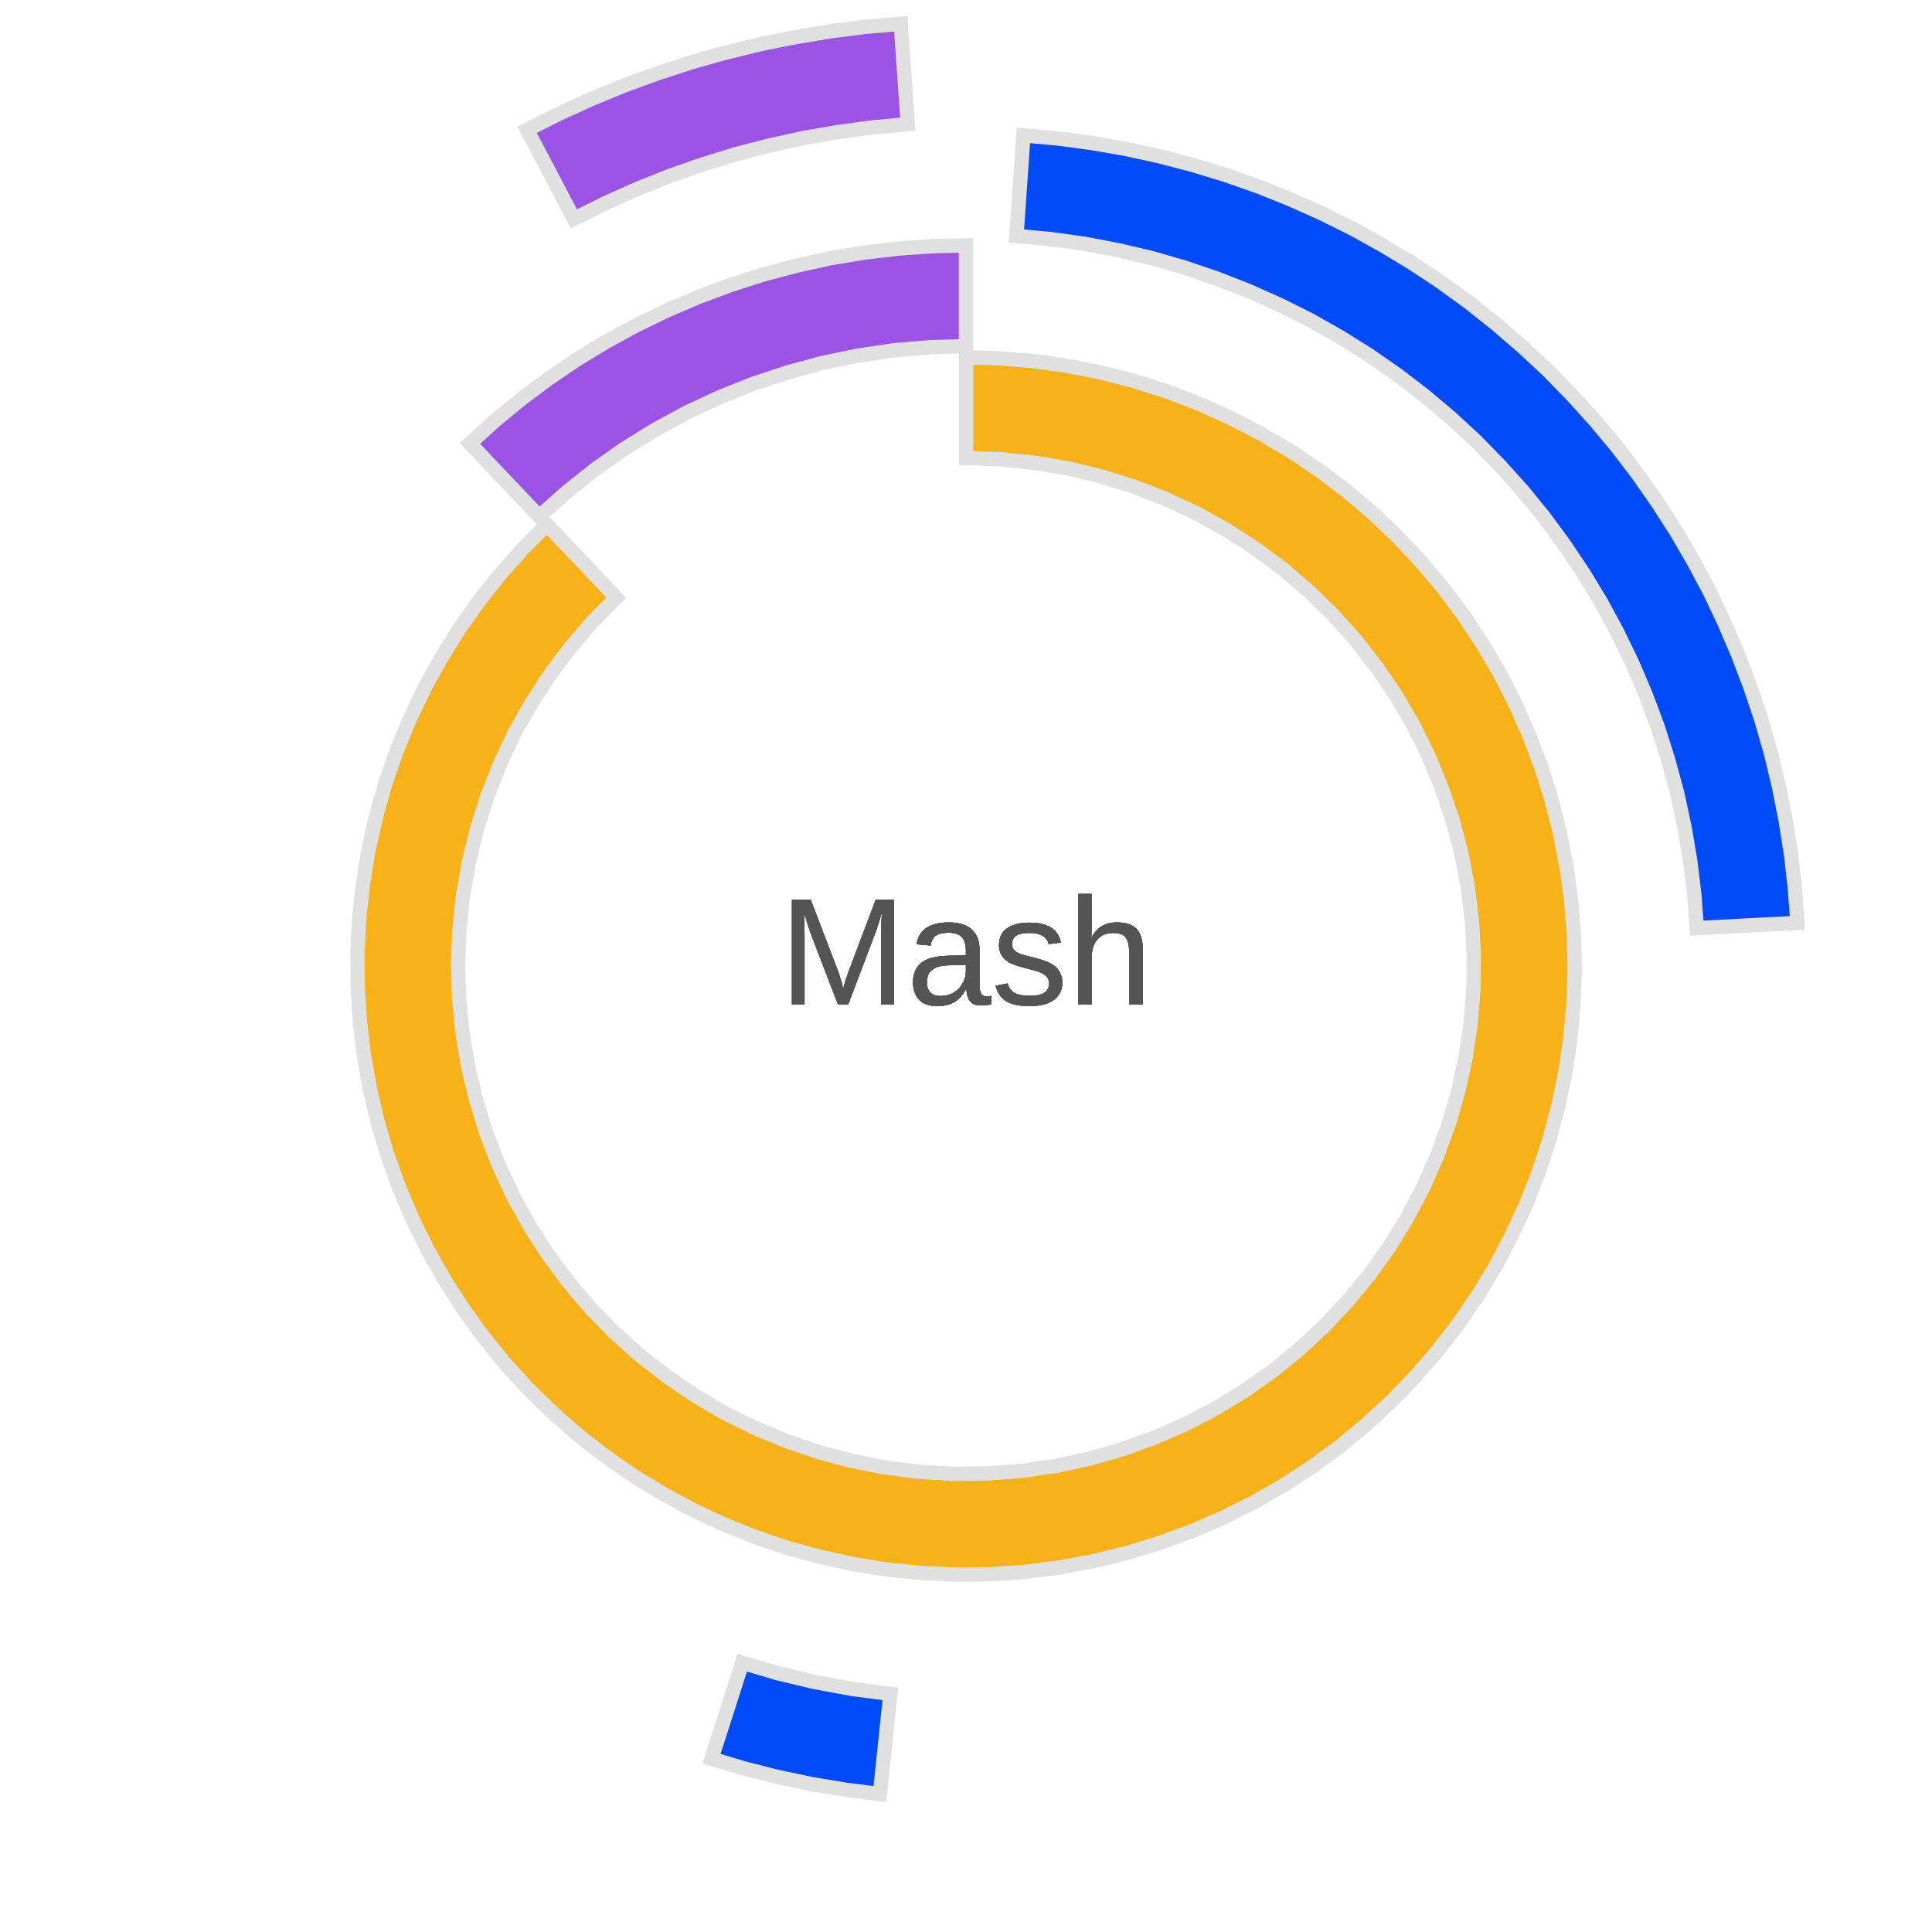
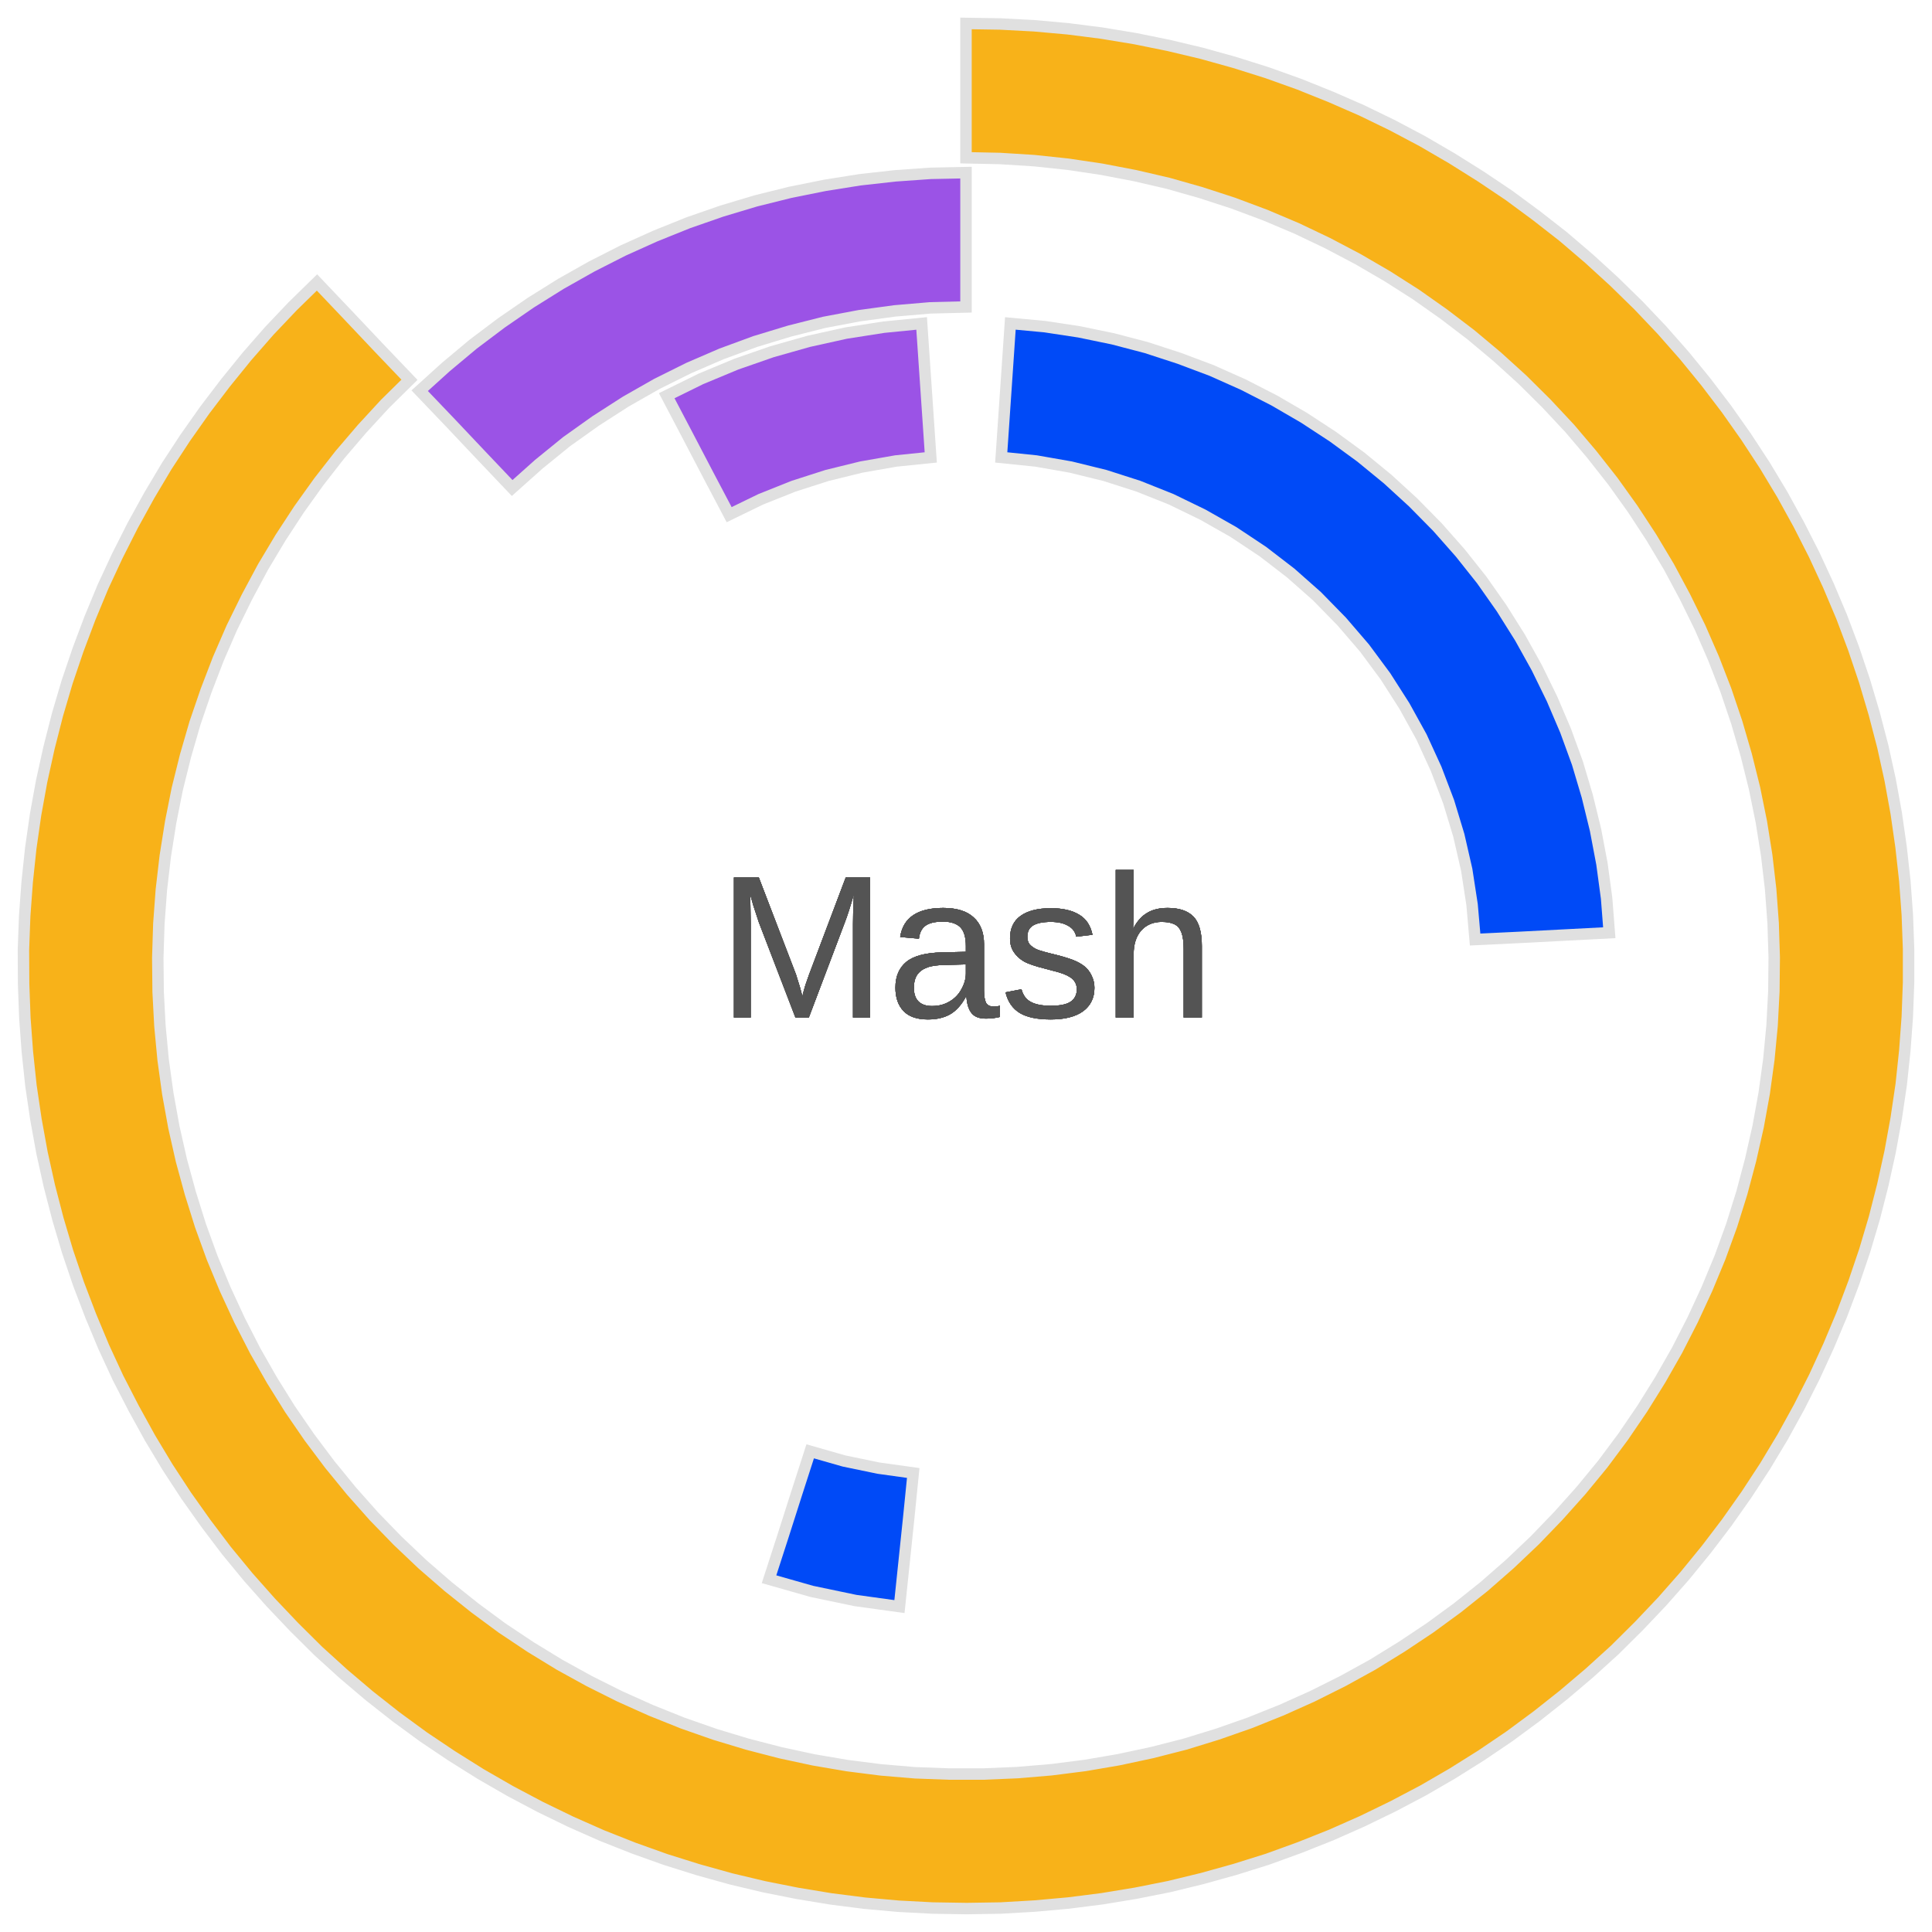
- <svg xmlns="http://www.w3.org/2000/svg" class="svglite" width="144.00pt" height="144.00pt" viewBox="0 0 144.00 144.00">
+ <svg xmlns="http://www.w3.org/2000/svg" class="svglite" width="108.00pt" height="108.00pt" viewBox="0 0 108.00 108.00">
  <defs>
    <style type="text/css">
    .svglite line, .svglite polyline, .svglite polygon, .svglite path, .svglite rect, .svglite circle {
      fill: none;
      stroke: #000000;
      stroke-linecap: round;
      stroke-linejoin: round;
      stroke-miterlimit: 10.00;
    }
    .svglite text {
      white-space: pre;
    }
  </style>
  </defs>
  <rect width="100%" height="100%" style="stroke: none; fill: none;" />
  <defs>
-     <clipPath id="cpMC4wMHwxNDQuMDB8MC4wMHwxNDQuMDA=">
-       <rect x="0.00" y="0.00" width="144.00" height="144.00" />
+     <clipPath id="cpMC4wMHwxMDguMDB8MC4wMHwxMDguMDA=">
+       <rect x="0.00" y="0.00" width="108.00" height="108.00" />
    </clipPath>
  </defs>
-   <g clip-path="url(#cpMC4wMHwxNDQuMDB8MC4wMHwxNDQuMDA=)">
-     <polygon points="45.93,44.55 43.35,41.82 40.76,39.10 38.96,40.91 37.26,42.82 35.67,44.83 34.20,46.92 32.85,49.09 31.62,51.33 30.52,53.64 29.55,56.00 28.71,58.42 28.02,60.88 27.46,63.37 27.05,65.90 26.77,68.44 26.64,70.99 26.66,73.55 26.82,76.10 27.12,78.64 27.57,81.16 28.15,83.65 28.88,86.10 29.74,88.50 30.74,90.86 31.87,93.15 33.12,95.38 34.50,97.53 36.00,99.61 37.61,101.59 39.33,103.48 41.16,105.27 43.08,106.96 45.10,108.53 47.20,109.99 49.38,111.32 51.63,112.54 53.94,113.62 56.32,114.57 58.74,115.39 61.21,116.06 63.70,116.60 66.23,117.00 68.77,117.25 71.33,117.36 73.89,117.33 76.44,117.15 78.97,116.83 81.49,116.36 83.97,115.76 86.42,115.01 88.82,114.13 91.16,113.12 93.45,111.98 95.67,110.70 97.81,109.31 99.87,107.80 101.84,106.17 103.72,104.43 105.50,102.59 107.17,100.66 108.73,98.63 110.17,96.52 111.49,94.33 112.68,92.07 113.75,89.75 114.68,87.37 115.48,84.94 116.14,82.47 116.66,79.97 117.04,77.44 117.27,74.89 117.37,72.34 117.31,69.78 117.12,67.23 116.77,64.70 116.29,62.19 115.67,59.71 114.91,57.27 114.01,54.87 112.98,52.53 111.82,50.25 110.53,48.05 109.12,45.91 107.59,43.86 105.95,41.90 104.20,40.04 102.35,38.28 100.40,36.62 98.36,35.08 96.24,33.65 94.04,32.35 91.77,31.17 89.44,30.12 87.05,29.20 84.62,28.42 82.14,27.78 79.63,27.28 77.10,26.92 74.56,26.71 72.00,26.63 72.00,30.39 72.00,34.14 74.55,34.23 77.08,34.49 79.60,34.91 82.08,35.51 84.51,36.27 86.89,37.19 89.20,38.27 91.43,39.51 93.57,40.89 95.62,42.41 97.55,44.07 99.38,45.85 101.07,47.75 102.64,49.77 104.07,51.88 105.35,54.08 106.48,56.37 107.45,58.72 108.27,61.14 108.92,63.61 109.40,66.11 109.71,68.64 109.85,71.19 109.82,73.74 109.61,76.28 109.24,78.80 108.70,81.29 107.99,83.74 107.12,86.14 106.09,88.47 104.90,90.73 103.57,92.90 102.09,94.98 100.47,96.95 98.73,98.81 96.86,100.55 94.89,102.16 92.80,103.63 90.63,104.96 88.37,106.14 86.03,107.16 83.63,108.02 81.18,108.73 78.69,109.26 76.17,109.63 73.63,109.82 71.08,109.85 68.53,109.70 66.00,109.38 63.50,108.89 61.03,108.23 58.62,107.41 56.27,106.43 53.98,105.30 51.78,104.01 49.68,102.57 47.67,101.00 45.77,99.30 43.99,97.47 42.34,95.53 40.83,93.48 39.45,91.33 38.22,89.10 37.15,86.78 36.23,84.41 35.48,81.97 34.89,79.49 34.47,76.97 34.22,74.44 34.14,71.89 34.24,69.34 34.50,66.80 34.94,64.29 35.54,61.81 36.31,59.38 37.24,57.01 38.32,54.70 39.57,52.48 40.95,50.34 42.48,48.30 44.14,46.36 45.93,44.55 " style="stroke-width: 1.07; stroke: #E0E0E0; stroke-linecap: butt; stroke-linejoin: miter; fill: #F8B219;" />
-     <polygon points="126.47,69.18 130.22,68.98 133.97,68.79 133.78,66.22 133.49,63.67 133.09,61.13 132.59,58.61 131.99,56.11 131.28,53.64 130.46,51.20 129.55,48.80 128.54,46.43 127.44,44.11 126.23,41.84 124.94,39.62 123.55,37.46 122.08,35.35 120.52,33.31 118.87,31.33 117.15,29.43 115.35,27.59 113.47,25.84 111.52,24.16 109.51,22.56 107.43,21.05 105.29,19.63 103.09,18.30 100.84,17.05 98.54,15.91 96.19,14.86 93.80,13.90 91.38,13.05 88.92,12.30 86.43,11.65 83.92,11.10 81.39,10.66 78.84,10.32 76.28,10.09 76.02,13.84 75.76,17.59 78.30,17.82 80.83,18.17 83.34,18.65 85.82,19.23 88.27,19.94 90.69,20.76 93.06,21.69 95.39,22.73 97.67,23.87 99.89,25.13 102.05,26.48 104.15,27.94 106.17,29.49 108.12,31.13 110.00,32.87 111.78,34.69 113.49,36.59 115.10,38.56 116.61,40.62 118.03,42.74 119.35,44.92 120.56,47.16 121.67,49.46 122.67,51.81 123.56,54.20 124.33,56.63 125.00,59.09 125.54,61.59 125.97,64.10 126.28,66.63 126.47,69.18 " style="stroke-width: 1.07; stroke: #E0E0E0; stroke-linecap: butt; stroke-linejoin: miter; fill: #004AF7;" />
-     <polygon points="55.32,123.93 54.18,127.51 53.03,131.08 55.49,131.82 57.98,132.45 60.50,132.98 63.03,133.40 65.58,133.72 65.97,129.99 66.36,126.25 63.56,125.89 60.78,125.38 58.03,124.73 55.32,123.93 " style="stroke-width: 1.07; stroke: #E0E0E0; stroke-linecap: butt; stroke-linejoin: miter; fill: #004AF7;" />
-     <polygon points="72.00,25.80 72.00,22.04 72.00,18.29 69.45,18.35 66.91,18.53 64.38,18.83 61.86,19.25 59.37,19.80 56.91,20.45 54.48,21.23 52.09,22.12 49.75,23.12 47.45,24.23 45.21,25.45 43.03,26.77 40.92,28.20 38.88,29.72 36.91,31.34 35.02,33.05 37.60,35.77 40.19,38.50 42.20,36.70 44.31,35.02 46.52,33.46 48.81,32.04 51.18,30.75 53.63,29.61 56.13,28.61 58.70,27.76 61.30,27.05 63.94,26.51 66.61,26.11 69.30,25.88 72.00,25.80 " style="stroke-width: 1.07; stroke: #E0E0E0; stroke-linecap: butt; stroke-linejoin: miter; fill: #9B53E6;" />
-     <polygon points="67.66,9.26 67.40,5.52 67.14,1.77 64.50,2.00 61.87,2.33 59.26,2.77 56.66,3.29 54.08,3.92 51.53,4.64 49.01,5.46 46.52,6.37 44.07,7.38 41.65,8.48 39.28,9.67 41.03,12.99 42.77,16.31 45.11,15.15 47.48,14.09 49.90,13.12 52.36,12.26 54.85,11.49 57.37,10.84 59.92,10.28 62.48,9.84 65.07,9.49 67.66,9.26 " style="stroke-width: 1.07; stroke: #E0E0E0; stroke-linecap: butt; stroke-linejoin: miter; fill: #9B53E6;" />
-     <text x="58.09" y="74.88" style="font-size: 11.38px;fill: #545454; font-family: &quot;Arial&quot;;" textLength="27.82px" lengthAdjust="spacingAndGlyphs">Mash</text>
-     <text x="58.09" y="74.88" style="font-size: 11.38px;fill: #545454; font-family: &quot;Arial&quot;;" textLength="27.82px" lengthAdjust="spacingAndGlyphs">Mash</text>
-     <text x="58.09" y="74.88" style="font-size: 11.38px;fill: #545454; font-family: &quot;Arial&quot;;" textLength="27.82px" lengthAdjust="spacingAndGlyphs">Mash</text>
-     <text x="58.09" y="74.88" style="font-size: 11.38px;fill: #545454; font-family: &quot;Arial&quot;;" textLength="27.82px" lengthAdjust="spacingAndGlyphs">Mash</text>
-     <text x="58.09" y="74.88" style="font-size: 11.38px;fill: #545454; font-family: &quot;Arial&quot;;" textLength="27.82px" lengthAdjust="spacingAndGlyphs">Mash</text>
+   <g clip-path="url(#cpMC4wMHwxMDguMDB8MC4wMHwxMDguMDA=)">
+     <polygon points="22.89,21.23 21.16,19.42 19.44,17.60 17.72,15.79 16.36,17.12 15.05,18.50 13.80,19.93 12.60,21.41 11.45,22.92 10.35,24.48 9.31,26.07 8.34,27.70 7.42,29.37 6.56,31.07 5.76,32.79 5.03,34.55 4.36,36.33 3.75,38.13 3.21,39.96 2.74,41.80 2.33,43.66 1.99,45.53 1.72,47.41 1.52,49.30 1.38,51.20 1.31,53.10 1.32,55.00 1.39,56.91 1.53,58.80 1.73,60.69 2.01,62.58 2.35,64.45 2.76,66.30 3.24,68.15 3.78,69.97 4.39,71.77 5.07,73.55 5.80,75.30 6.60,77.03 7.47,78.72 8.39,80.39 9.37,82.02 10.41,83.61 11.51,85.16 12.66,86.68 13.87,88.15 15.13,89.57 16.44,90.95 17.79,92.29 19.20,93.57 20.65,94.80 22.15,95.98 23.68,97.10 25.26,98.16 26.87,99.17 28.52,100.12 30.20,101.01 31.91,101.84 33.65,102.61 35.42,103.31 37.21,103.95 39.03,104.52 40.86,105.03 42.71,105.47 44.57,105.84 46.45,106.15 48.34,106.39 50.23,106.56 52.13,106.66 54.04,106.69 55.94,106.66 57.84,106.55 59.73,106.38 61.62,106.14 63.50,105.83 65.36,105.46 67.21,105.01 69.04,104.50 70.86,103.93 72.65,103.28 74.41,102.58 76.15,101.81 77.86,100.98 79.55,100.09 81.19,99.14 82.80,98.13 84.38,97.06 85.91,95.93 87.40,94.75 88.85,93.52 90.26,92.24 91.61,90.90 92.92,89.52 94.18,88.09 95.38,86.62 96.53,85.11 97.63,83.55 98.67,81.96 99.65,80.33 100.57,78.66 101.43,76.96 102.22,75.24 102.96,73.48 103.63,71.70 104.24,69.90 104.78,68.08 105.25,66.24 105.66,64.38 106.00,62.51 106.28,60.62 106.48,58.73 106.62,56.83 106.69,54.93 106.69,53.03 106.62,51.13 106.48,49.23 106.27,47.34 106.00,45.46 105.66,43.59 105.25,41.73 104.77,39.89 104.23,38.07 103.62,36.26 102.95,34.48 102.21,32.73 101.41,31.00 100.55,29.31 99.63,27.64 98.65,26.01 97.61,24.42 96.51,22.86 95.36,21.35 94.16,19.88 92.90,18.45 91.59,17.07 90.23,15.74 88.83,14.46 87.38,13.22 85.88,12.05 84.35,10.92 82.77,9.86 81.16,8.85 79.51,7.89 77.83,7.00 76.12,6.17 74.38,5.41 72.61,4.70 70.82,4.06 69.01,3.49 67.18,2.98 65.33,2.54 63.46,2.16 61.58,1.85 59.70,1.61 57.80,1.44 55.90,1.34 54.00,1.31 54.00,3.81 54.00,6.31 54.00,8.82 55.90,8.86 57.81,8.98 59.70,9.18 61.58,9.46 63.46,9.82 65.31,10.25 67.14,10.77 68.95,11.36 70.74,12.03 72.49,12.77 74.21,13.59 75.90,14.48 77.55,15.44 79.15,16.46 80.71,17.56 82.22,18.71 83.69,19.94 85.10,21.22 86.45,22.56 87.75,23.95 88.98,25.40 90.16,26.90 91.27,28.45 92.31,30.04 93.29,31.68 94.19,33.36 95.03,35.07 95.79,36.81 96.48,38.59 97.09,40.40 97.62,42.22 98.08,44.07 98.46,45.94 98.76,47.82 98.98,49.71 99.12,51.61 99.18,53.52 99.16,55.42 99.06,57.33 98.88,59.22 98.62,61.11 98.28,62.98 97.86,64.84 97.37,66.68 96.80,68.50 96.15,70.29 95.42,72.05 94.62,73.78 93.75,75.48 92.81,77.13 91.80,78.75 90.73,80.32 89.59,81.85 88.38,83.32 87.11,84.74 85.79,86.11 84.41,87.42 82.97,88.68 81.48,89.87 79.95,90.99 78.36,92.05 76.74,93.05 75.07,93.97 73.37,94.82 71.63,95.60 69.86,96.31 68.06,96.94 66.24,97.50 64.40,97.97 62.53,98.37 60.66,98.69 58.77,98.93 56.87,99.09 54.96,99.17 53.06,99.17 51.16,99.10 49.26,98.94 47.37,98.70 45.49,98.38 43.63,97.98 41.78,97.50 39.96,96.95 38.16,96.32 36.39,95.61 34.65,94.83 32.95,93.98 31.28,93.06 29.66,92.07 28.07,91.01 26.54,89.88 25.05,88.69 23.61,87.44 22.23,86.13 20.90,84.76 19.64,83.34 18.43,81.86 17.29,80.34 16.21,78.77 15.20,77.15 14.26,75.50 13.39,73.80 12.59,72.07 11.86,70.31 11.21,68.52 10.64,66.70 10.14,64.87 9.72,63.01 9.38,61.13 9.12,59.25 8.94,57.35 8.84,55.45 8.82,53.54 8.88,51.64 9.02,49.74 9.24,47.85 9.54,45.96 9.91,44.10 10.37,42.25 10.90,40.42 11.52,38.61 12.20,36.84 12.96,35.09 13.80,33.38 14.70,31.70 15.68,30.06 16.72,28.47 17.83,26.92 19.00,25.42 20.24,23.97 21.53,22.57 22.89,21.23 " style="stroke-width: 0.64; stroke: #E0E0E0; stroke-linecap: butt; stroke-linejoin: miter; fill: #F8B219;" />
+     <polygon points="82.46,52.52 84.96,52.40 87.46,52.27 89.96,52.14 89.81,50.21 89.55,48.29 89.19,46.39 88.73,44.51 88.18,42.66 87.52,40.85 86.76,39.07 85.91,37.33 84.97,35.64 83.94,34.00 82.83,32.42 81.63,30.91 80.35,29.46 78.99,28.08 77.57,26.78 76.07,25.55 74.51,24.41 72.89,23.35 71.22,22.38 69.50,21.50 67.73,20.71 65.92,20.03 64.08,19.43 62.21,18.94 60.32,18.55 58.41,18.26 56.48,18.08 56.31,20.58 56.14,23.07 55.97,25.57 57.92,25.77 59.86,26.11 61.77,26.58 63.64,27.18 65.47,27.91 67.24,28.77 68.95,29.74 70.59,30.83 72.15,32.03 73.62,33.33 75.00,34.74 76.28,36.23 77.45,37.81 78.51,39.47 79.46,41.19 80.28,42.98 80.98,44.82 81.55,46.70 81.99,48.62 82.29,50.57 82.46,52.52 " style="stroke-width: 0.64; stroke: #E0E0E0; stroke-linecap: butt; stroke-linejoin: miter; fill: #004AF7;" />
+     <polygon points="45.29,81.13 44.52,83.52 43.76,85.90 42.99,88.28 45.38,88.96 47.82,89.47 50.28,89.81 50.54,87.32 50.80,84.83 51.05,82.34 49.11,82.07 47.18,81.67 45.29,81.13 " style="stroke-width: 0.64; stroke: #E0E0E0; stroke-linecap: butt; stroke-linejoin: miter; fill: #004AF7;" />
+     <polygon points="54.00,17.16 54.00,14.66 54.00,12.15 54.00,9.65 52.02,9.69 50.04,9.83 48.07,10.05 46.12,10.36 44.18,10.75 42.25,11.23 40.35,11.80 38.48,12.45 36.64,13.19 34.84,14.00 33.07,14.90 31.35,15.87 29.67,16.92 28.03,18.05 26.45,19.24 24.93,20.51 23.46,21.84 25.19,23.65 26.91,25.47 28.63,27.28 30.12,25.95 31.67,24.69 33.30,23.53 34.98,22.45 36.72,21.46 38.51,20.57 40.34,19.78 42.22,19.09 44.13,18.51 46.07,18.02 48.03,17.65 50.01,17.38 52.00,17.21 54.00,17.16 " style="stroke-width: 0.64; stroke: #E0E0E0; stroke-linecap: butt; stroke-linejoin: miter; fill: #9B53E6;" />
+     <polygon points="52.03,25.57 51.86,23.07 51.69,20.58 51.52,18.08 49.40,18.29 47.29,18.62 45.21,19.08 43.16,19.66 41.15,20.36 39.18,21.18 37.27,22.12 38.43,24.33 39.59,26.55 40.76,28.77 42.53,27.91 44.36,27.18 46.23,26.58 48.14,26.11 50.08,25.77 52.03,25.57 " style="stroke-width: 0.64; stroke: #E0E0E0; stroke-linecap: butt; stroke-linejoin: miter; fill: #9B53E6;" />
+     <text x="40.09" y="56.88" style="font-size: 11.38px;fill: #545454; font-family: &quot;Arial&quot;;" textLength="27.82px" lengthAdjust="spacingAndGlyphs">Mash</text>
+     <text x="40.09" y="56.88" style="font-size: 11.38px;fill: #545454; font-family: &quot;Arial&quot;;" textLength="27.82px" lengthAdjust="spacingAndGlyphs">Mash</text>
+     <text x="40.09" y="56.88" style="font-size: 11.38px;fill: #545454; font-family: &quot;Arial&quot;;" textLength="27.82px" lengthAdjust="spacingAndGlyphs">Mash</text>
+     <text x="40.09" y="56.88" style="font-size: 11.38px;fill: #545454; font-family: &quot;Arial&quot;;" textLength="27.82px" lengthAdjust="spacingAndGlyphs">Mash</text>
+     <text x="40.09" y="56.88" style="font-size: 11.38px;fill: #545454; font-family: &quot;Arial&quot;;" textLength="27.82px" lengthAdjust="spacingAndGlyphs">Mash</text>
  </g>
</svg>
